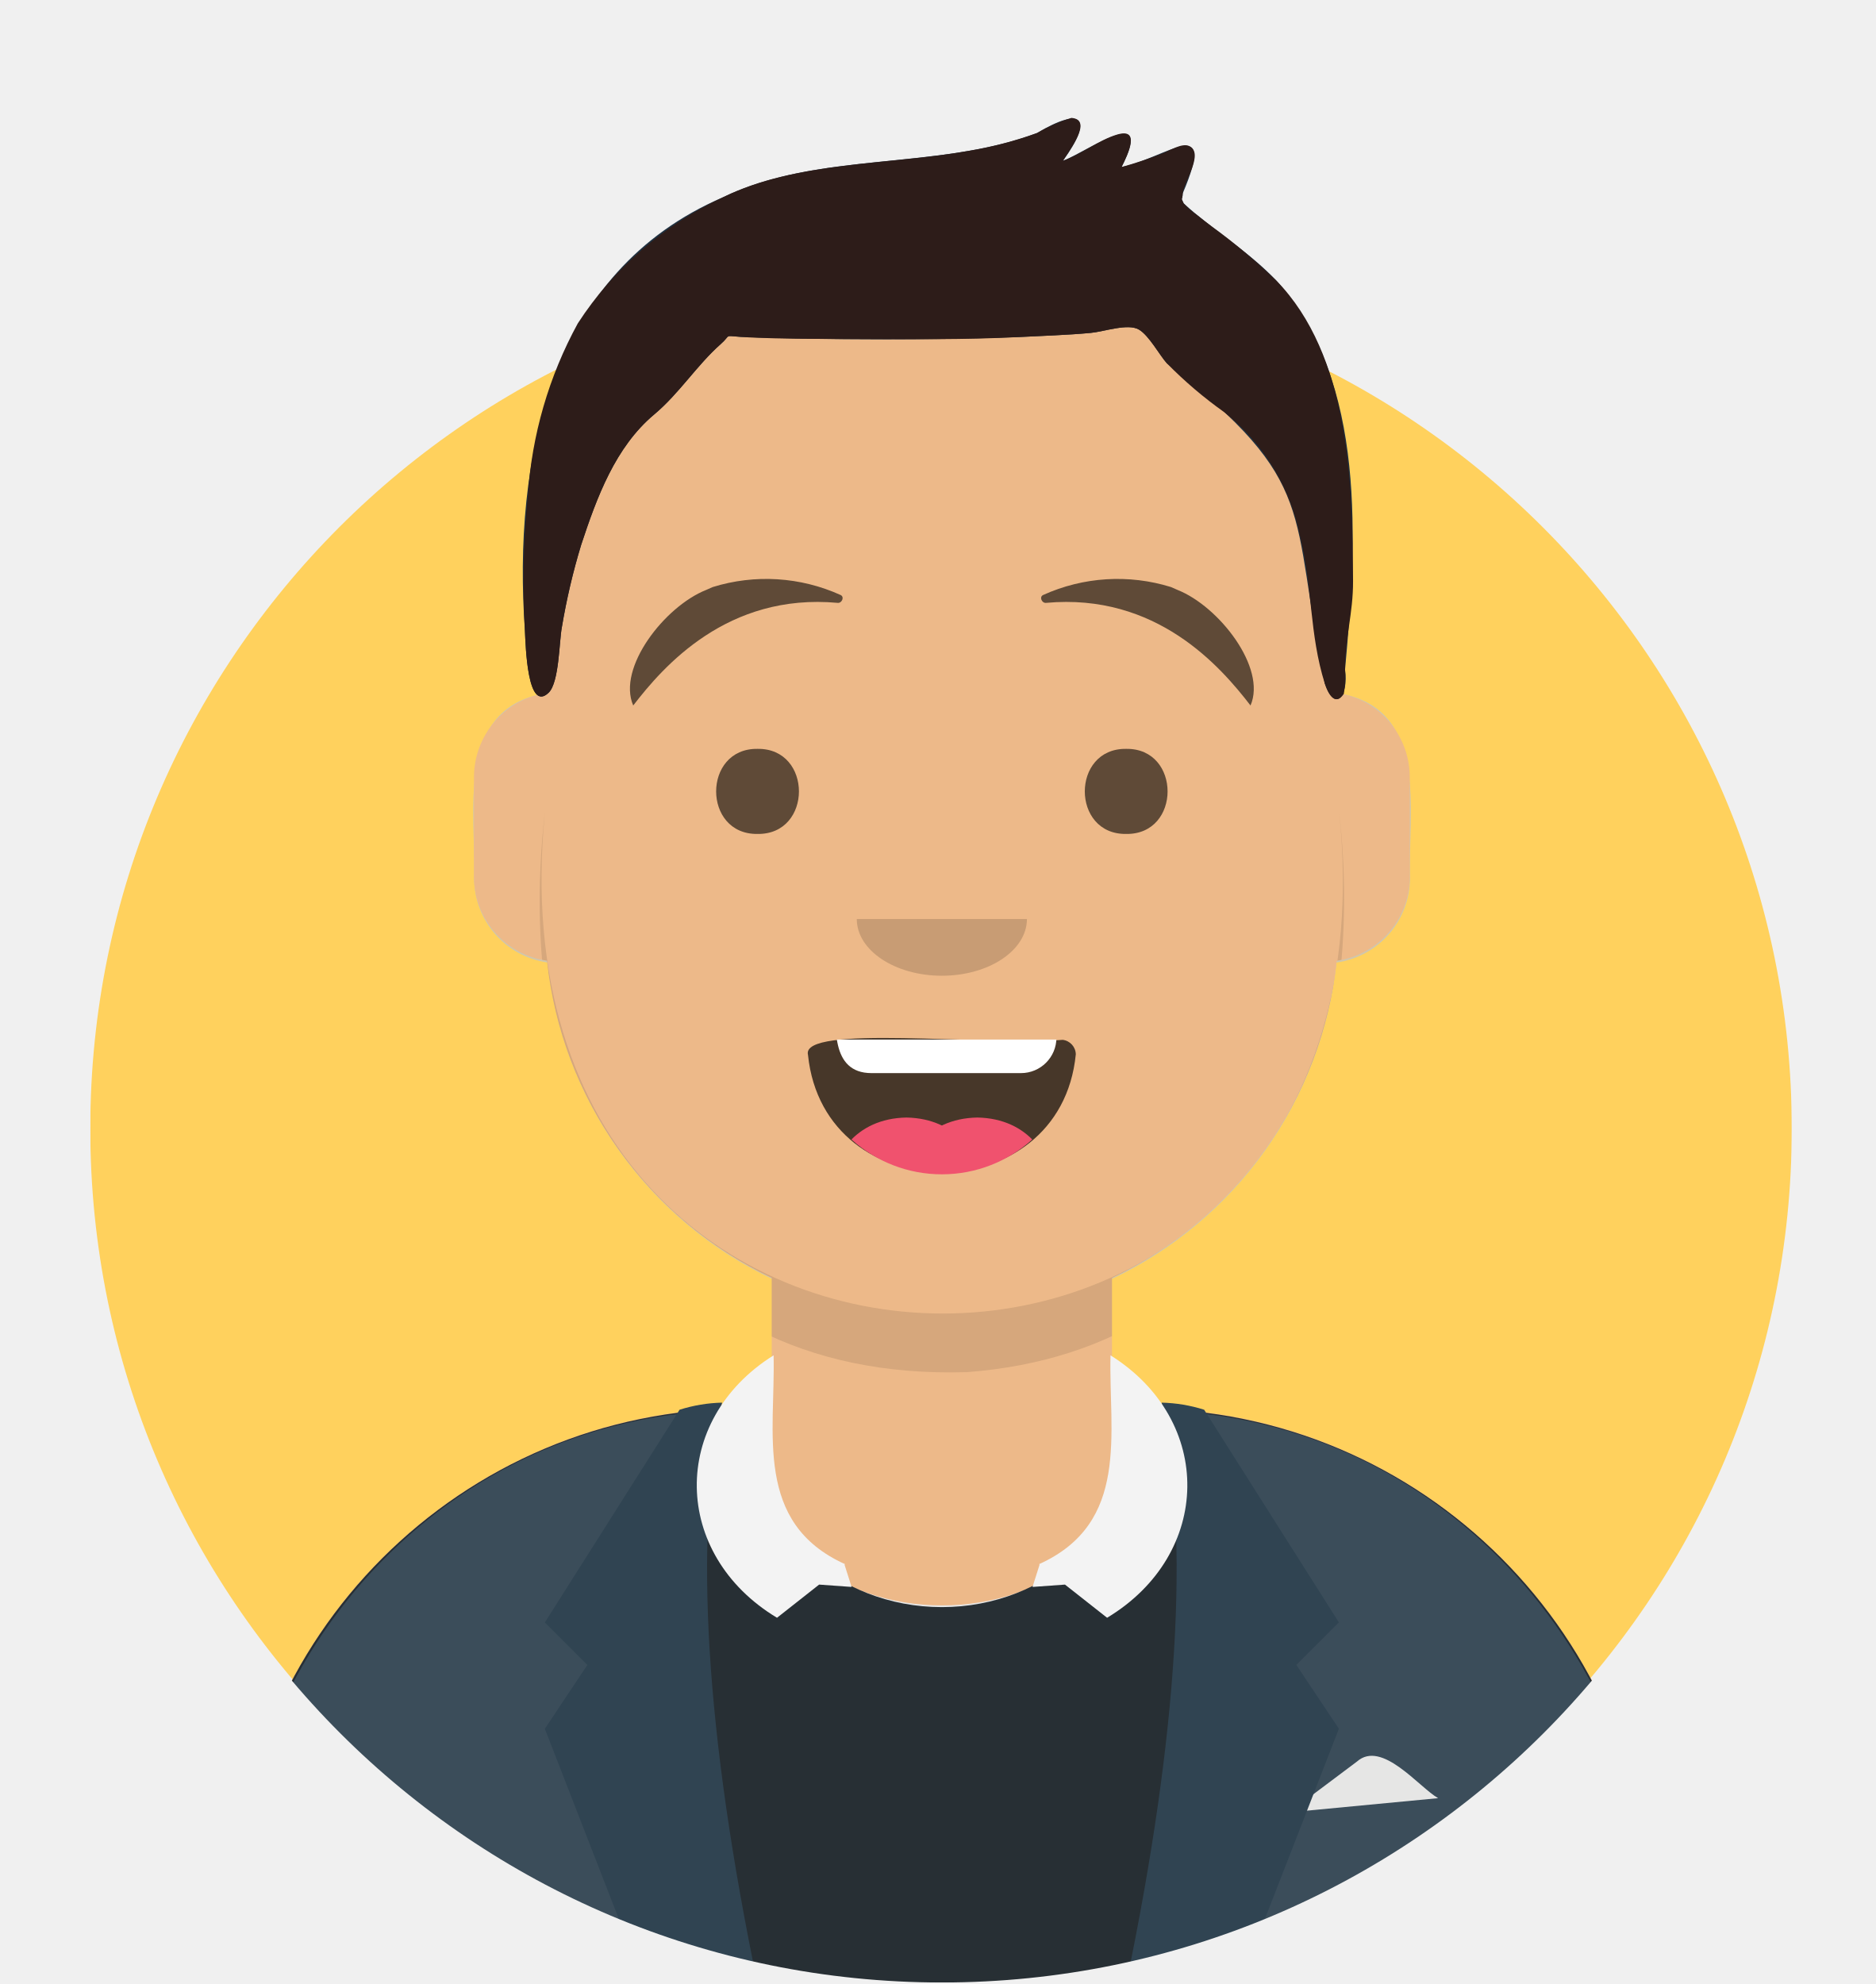
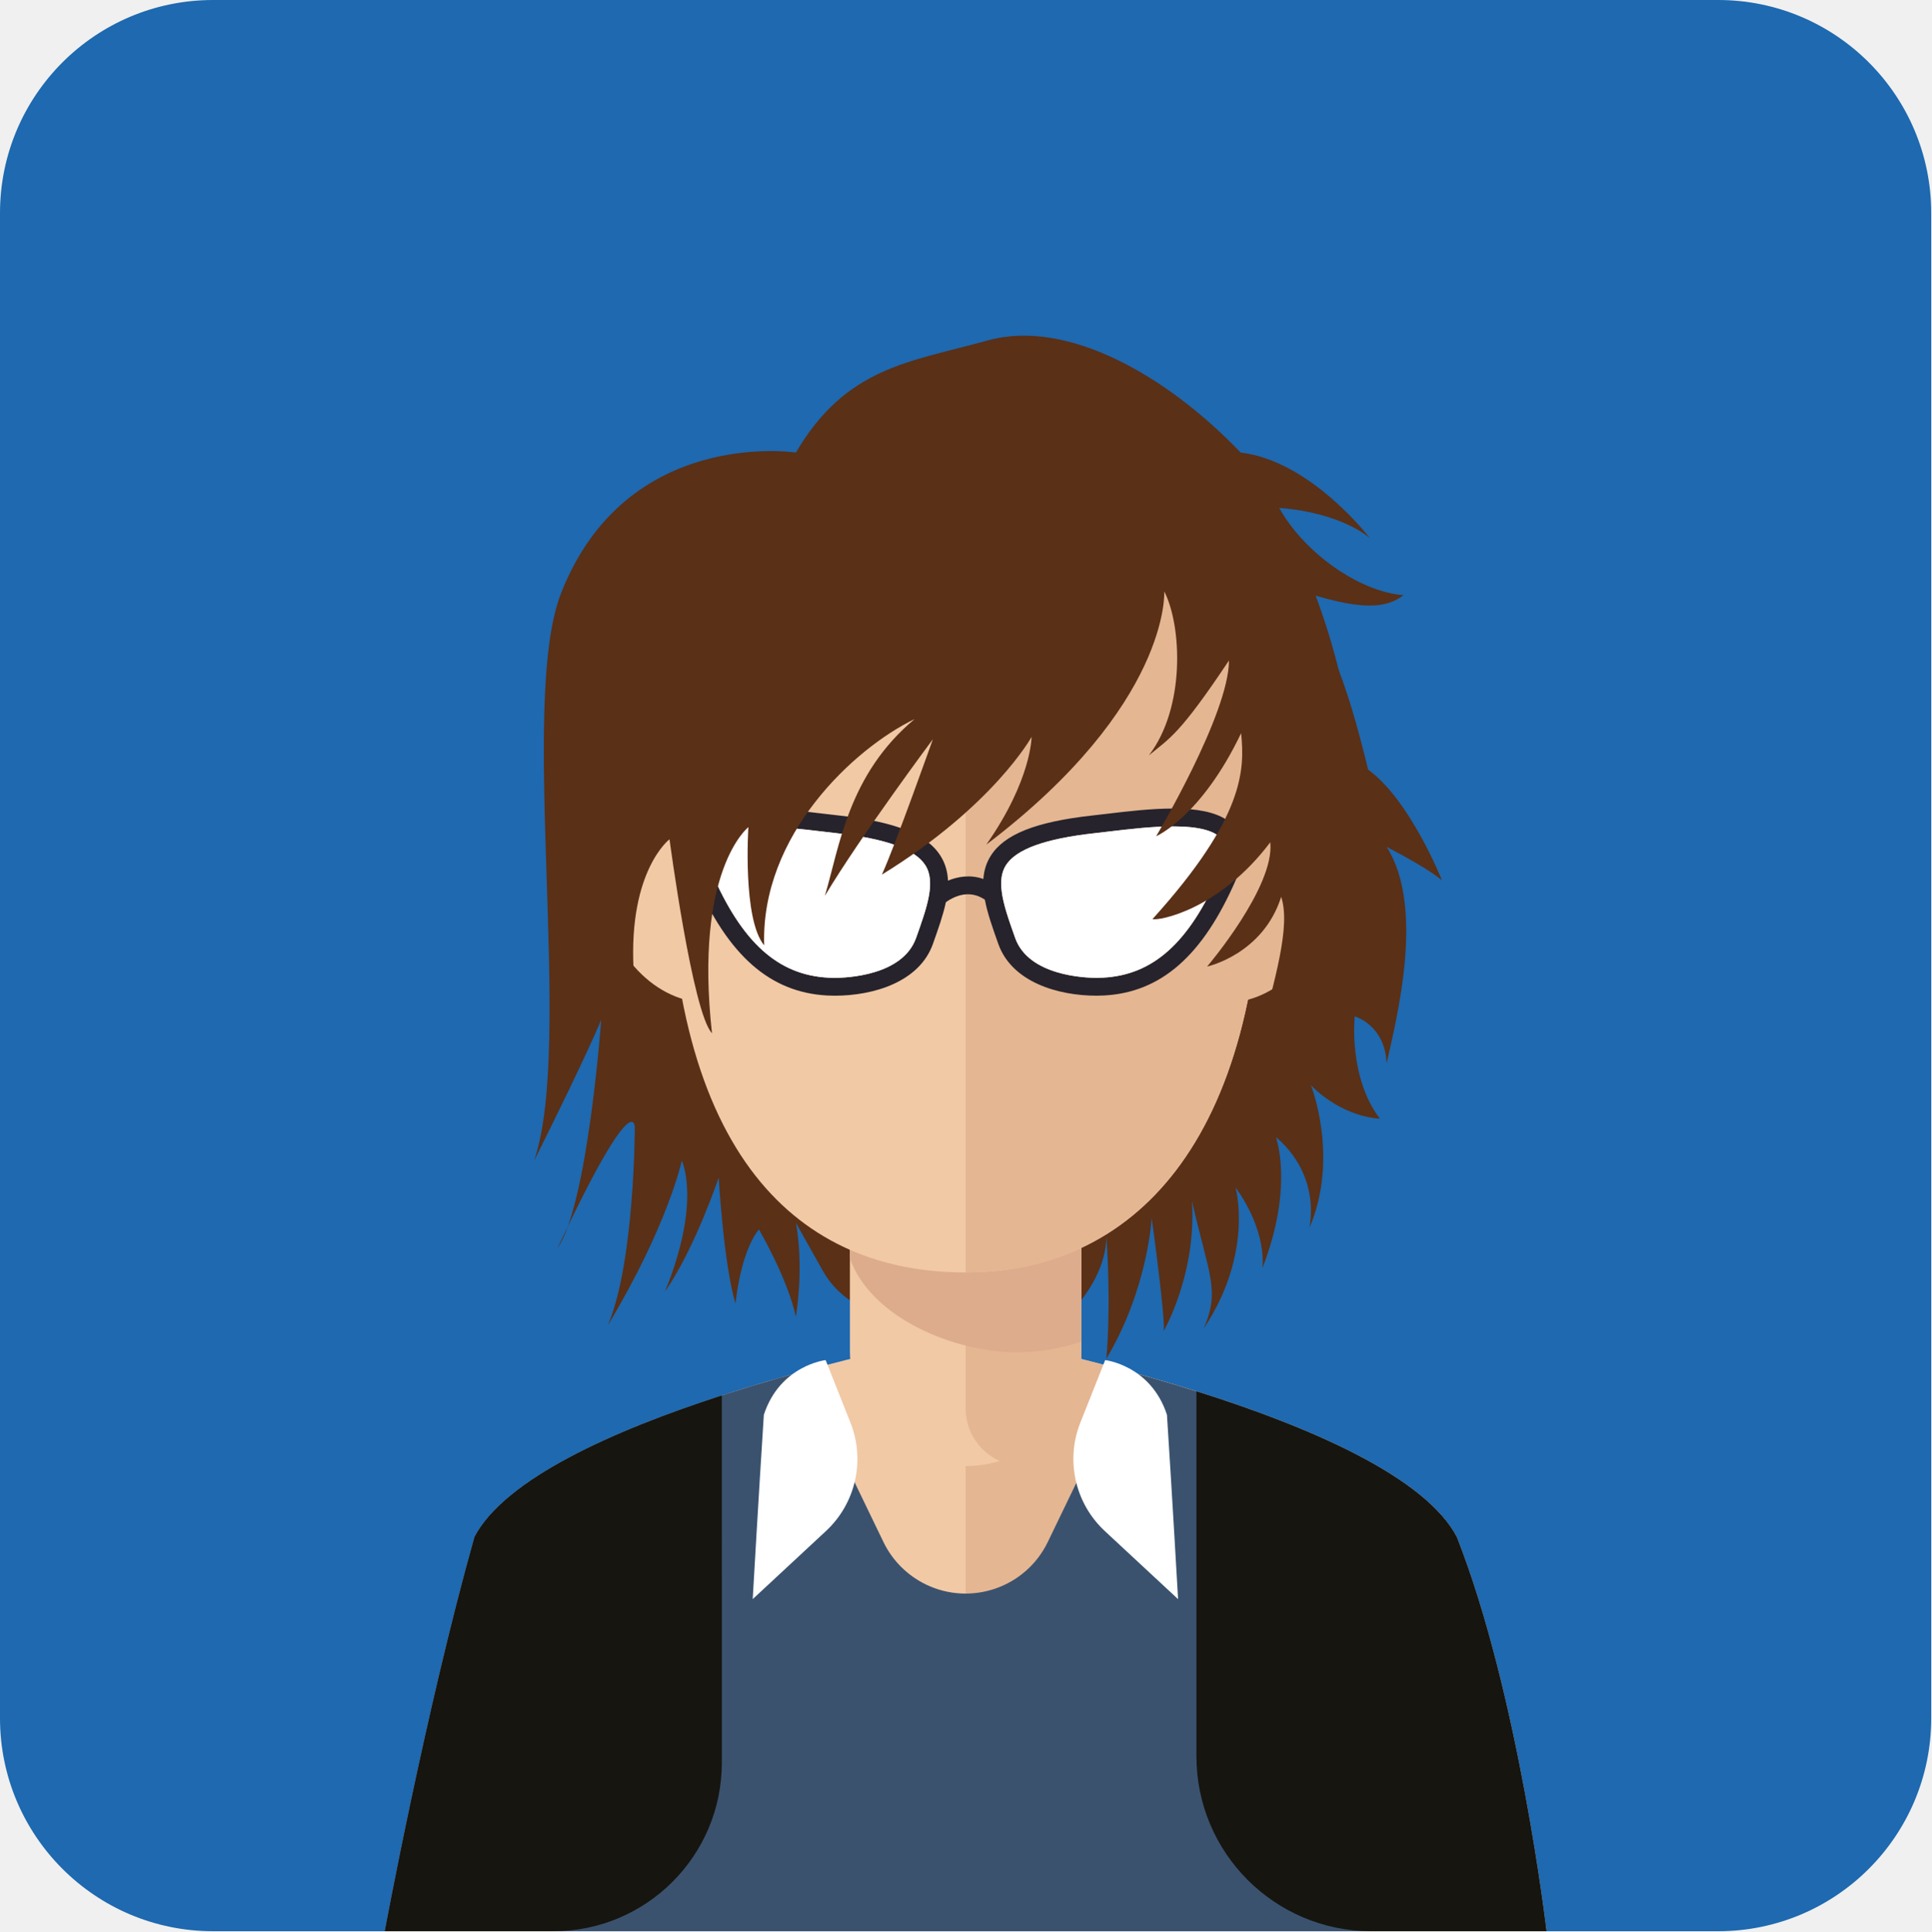
- <svg xmlns="http://www.w3.org/2000/svg" id="b49e1203-f658-4b51-9675-e58913b73f91" data-name="Layer 1" width="108" height="114.226" viewBox="0 0 108 114.226">
-   <defs>
-     <style>
-       .a9361e69-4f12-4392-af5d-84de2a51d125, .b5c760f4-1b80-42c7-8ea6-8f5ff7831761 {
-         fill: #fff;
-       }
- 
-       .a0dd5929-5156-4108-801e-4a4343ef980d, .a4afb587-7eab-47e0-9d36-30ea2fa270cf, .ad36e873-1f30-4c59-b82b-ba2993e523fe, .aff709f7-cbe0-4349-acd4-aac2901927c1, .b3543232-35be-4d94-9546-26481d11ae96, .b5c760f4-1b80-42c7-8ea6-8f5ff7831761, .b7a0dc08-b2b5-43aa-9679-caf53555da4a, .b9d1e0d3-9ead-440b-be44-c3153bcc0b75, .bd6104f8-1178-4673-8e5f-d9c9639777f9, .bdfddcd2-6a39-4f9d-9671-a644031c0f2c, .bef4ec7c-73b5-41a4-b1b8-a87d8d42d364, .f4ba5c86-17e7-44cd-b684-1c4896a6ea5c {
-         fill-rule: evenodd;
-       }
- 
-       .f8683b42-19fc-4b7c-85da-a4a0ba6be505 {
-         mask: url(#be93aa93-fc7e-4c96-a71b-86fa8e81672e);
-       }
- 
-       .a1cd79f6-6181-45d6-935c-b764b67c688f {
-         fill: #ffd15d;
-       }
- 
-       .b314e7d0-0a15-496e-963d-e1c1825e6e4d {
-         mask: url(#bfd93005-ec58-4b22-8c9b-d1a700096373);
-       }
- 
-       .b9d1e0d3-9ead-440b-be44-c3153bcc0b75 {
-         fill: #d0c6ac;
-       }
- 
-       .a87966bb-e20f-4fad-9510-76f53b192578 {
-         mask: url(#a67f9af2-05a0-4fb7-a55a-b620a0c597a5);
-       }
- 
-       .b9387723-bbe7-42f7-8d98-5ed4022eddcb {
-         fill: #edb989;
-       }
- 
-       .a19f146a-8820-4088-894e-0cfd1033d5d7 {
-         mask: url(#fe467db6-8eaa-4e5b-80c9-f8f65822aba2);
-       }
- 
-       .a4afb587-7eab-47e0-9d36-30ea2fa270cf, .b3543232-35be-4d94-9546-26481d11ae96, .b7a0dc08-b2b5-43aa-9679-caf53555da4a, .bdfddcd2-6a39-4f9d-9671-a644031c0f2c {
-         fill: #010101;
-       }
- 
-       .b3543232-35be-4d94-9546-26481d11ae96 {
-         fill-opacity: 0.1;
-       }
- 
-       .bef4ec7c-73b5-41a4-b1b8-a87d8d42d364 {
-         fill: #e6e6e5;
-       }
- 
-       .ab4e7a65-6fbc-4cf2-a02a-a9daf8df8db9 {
-         mask: url(#aa10b02c-ea8d-4009-9981-2b56f1d7fbc4);
-       }
- 
-       .bccd5318-4cec-4116-bbdb-50b03f05dd98 {
-         fill: #272f34;
-       }
- 
-       .aff709f7-cbe0-4349-acd4-aac2901927c1 {
-         fill: #3b4d5a;
-       }
- 
-       .a0dd5929-5156-4108-801e-4a4343ef980d {
-         fill: #304452;
-       }
- 
-       .f4ba5c86-17e7-44cd-b684-1c4896a6ea5c {
-         fill: #f3f3f3;
-       }
- 
-       .a4afb587-7eab-47e0-9d36-30ea2fa270cf {
-         fill-opacity: 0.7;
-       }
- 
-       .aec8ad4e-985c-4332-9417-aa9b8635f774 {
-         mask: url(#ab5a9c51-3708-42a8-9359-1bdb4830b389);
-       }
- 
-       .b630d3d8-b201-40ee-8bf7-d004604c8e65 {
-         mask: url(#b79e0fb6-8685-4b54-b8f3-cea98d37f711);
-       }
- 
-       .bd6104f8-1178-4673-8e5f-d9c9639777f9 {
-         fill: #f0526e;
-       }
- 
-       .bdfddcd2-6a39-4f9d-9671-a644031c0f2c {
-         fill-opacity: 0.16;
-       }
- 
-       .b7a0dc08-b2b5-43aa-9679-caf53555da4a {
-         fill-opacity: 0.6;
-       }
- 
-       .a4074706-cdd8-4a49-b7f2-791e7b2ea746 {
-         mask: url(#e9c2f55f-2203-407b-a4c3-f2a7482a3190);
-       }
- 
-       .ad36e873-1f30-4c59-b82b-ba2993e523fe {
-         fill: #1f3141;
-       }
- 
-       .ae398444-1bca-41b3-bd3e-51eeff367bcf {
-         mask: url(#be43fa6a-d49a-4167-9b2f-a992b175adc5);
-       }
- 
-       .a319b5d9-7580-4325-95c6-da5620755243 {
-         fill: #2d1c19;
-       }
-     </style>
-     <mask id="be93aa93-fc7e-4c96-a71b-86fa8e81672e" x="5.197" y="15.995" width="97.964" height="97.964" maskUnits="userSpaceOnUse">
-       <g transform="translate(0 6.2837)">
-         <g id="befd862d-b62e-4ea2-8dcc-6e6497eb69b7" data-name="mask-2">
-           <circle id="f2af29bd-1a33-40f1-88ca-e7bae7fe51d1" data-name="path-1" class="a9361e69-4f12-4392-af5d-84de2a51d125" cx="54.18" cy="58.694" r="48.982" />
+ <svg xmlns="http://www.w3.org/2000/svg" version="1.1" viewBox="-359.5 -355.5 145 145" width="145" height="145">
+   <defs />
+   <g id="Canvas_1" stroke="none" stroke-opacity="1" stroke-dasharray="none" fill="none" fill-opacity="1">
+     <g id="Canvas_1_Layer_1">
+       <g id="Group_5">
+         <g id="Graphic_30">
+           <path d="M -343.5 -355.5 L -230.5 -355.5 C -221.663 -355.5 -214.5 -348.337 -214.5 -339.5 L -214.5 -226.5 C -214.5 -217.663 -221.663 -210.5 -230.5 -210.5 L -343.5 -210.5 C -352.337 -210.5 -359.5 -217.663 -359.5 -226.5 L -359.5 -339.5 C -359.5 -348.337 -352.337 -355.5 -343.5 -355.5 Z" fill="#1e69b0" />
        </g>
-       </g>
-     </mask>
-     <mask id="bfd93005-ec58-4b22-8c9b-d1a700096373" x="0.348" y="-0.152" width="107.76" height="114.379" maskUnits="userSpaceOnUse">
-       <g transform="translate(0 6.2837)">
-         <g id="ecf6ab03-347c-41b4-9ac7-599d6758fd12" data-name="mask-4">
-           <path id="ab609944-8f96-4347-a82f-e99687702975" data-name="path-3" class="b5c760f4-1b80-42c7-8ea6-8f5ff7831761" d="M5.247,58.873a48.982,48.982,0,1,0,97.964,0h4.898V-6.436H.348V58.873Z" />
-         </g>
-       </g>
-     </mask>
-     <mask id="a67f9af2-05a0-4fb7-a55a-b620a0c597a5" x="0.239" y="14.542" width="107.76" height="99.684" maskUnits="userSpaceOnUse">
-       <g transform="translate(0 6.2837)">
-         <g id="f165bea4-44b0-4c67-821a-049abf0e5611" data-name="mask-6">
-           <path id="a5dbcdfa-4617-42ea-8fb0-7b7f2b3605c7" data-name="path-5" class="b5c760f4-1b80-42c7-8ea6-8f5ff7831761" d="M64.025,67.286v7.506h1.633A29.389,29.389,0,0,1,95.047,104.182v3.674H13.41v-3.674A29.389,29.389,0,0,1,42.799,74.793h1.633V67.286a22.875,22.875,0,0,1-12.937-18.258,4.899,4.899,0,0,1-4.206-4.85V38.464a4.9,4.9,0,0,1,4.082-4.83V31.117h0A22.858,22.858,0,0,1,54.229,8.258h0A22.858,22.858,0,0,1,77.087,31.117v2.517a4.9,4.9,0,0,1,4.082,4.83v5.715a4.899,4.899,0,0,1-4.206,4.85A22.875,22.875,0,0,1,64.025,67.286Z" />
-         </g>
-       </g>
-     </mask>
-     <mask id="fe467db6-8eaa-4e5b-80c9-f8f65822aba2" x="13.41" y="14.542" width="81.637" height="99.597" maskUnits="userSpaceOnUse">
-       <g transform="translate(0 6.2837)">
-         <g id="ab2a0ffb-96fa-4624-a809-4cf2020c0414" data-name="mask-6">
-           <path id="a2095cea-ec2b-432d-90bc-e66f941070c3" data-name="path-5" class="b5c760f4-1b80-42c7-8ea6-8f5ff7831761" d="M64.025,67.286v7.506h1.633A29.389,29.389,0,0,1,95.047,104.182v3.674H13.41v-3.674A29.389,29.389,0,0,1,42.799,74.793h1.633V67.286a22.875,22.875,0,0,1-12.937-18.258,4.899,4.899,0,0,1-4.206-4.85V38.464a4.9,4.9,0,0,1,4.082-4.83V31.117h0A22.858,22.858,0,0,1,54.229,8.258h0A22.858,22.858,0,0,1,77.087,31.117v2.517a4.9,4.9,0,0,1,4.082,4.83v5.715a4.899,4.899,0,0,1-4.206,4.85A22.875,22.875,0,0,1,64.025,67.286Z" />
-         </g>
-       </g>
-     </mask>
-     <mask id="aa10b02c-ea8d-4009-9981-2b56f1d7fbc4" x="0.239" y="69.206" width="107.76" height="45.02" maskUnits="userSpaceOnUse">
-       <g transform="translate(0 6.2837)">
-         <g id="bc90a109-9649-46e0-9c62-9c9626042354" data-name="react-mask-71">
-           <path id="a8694825-376f-4dfa-9569-9f88bcbf8676" data-name="react-path-70" class="b5c760f4-1b80-42c7-8ea6-8f5ff7831761" d="M43.286,74.814h-.487A29.389,29.389,0,0,0,13.41,104.203v3.653H95.047v-3.653A29.389,29.389,0,0,0,65.658,74.814H65.171a9.547,9.547,0,0,1,.079,1.225c0,5.636-4.934,10.205-11.021,10.205s-11.021-4.569-11.021-10.205A9.547,9.547,0,0,1,43.286,74.814Z" />
-         </g>
-       </g>
-     </mask>
-     <mask id="ab5a9c51-3708-42a8-9359-1bdb4830b389" x="46.518" y="55.317" width="15.424" height="12.289" maskUnits="userSpaceOnUse">
-       <g transform="translate(0 6.2837)">
-         <g id="b2b79dac-366b-4bb9-8ef1-372b70325988" data-name="react-mask-95">
-           <path id="eb99592f-3a72-42f4-a298-b9adee68d768" data-name="react-path-94" class="b5c760f4-1b80-42c7-8ea6-8f5ff7831761" d="M46.521,54.436A7.756,7.756,0,0,0,61.94,54.4a.855.855,0,0,0-.755-.833h-13.86A.87.87,0,0,0,46.521,54.436Z" />
-         </g>
-       </g>
-     </mask>
-     <mask id="b79e0fb6-8685-4b54-b8f3-cea98d37f711" x="46.518" y="59.851" width="15.424" height="13.47" maskUnits="userSpaceOnUse">
-       <g transform="translate(0 6.2837)">
-         <g id="b2a7d127-1f57-4332-ac81-93b768b716ba" data-name="react-mask-95">
-           <path id="ad96e180-ccfe-4960-bcc9-2877293f3904" data-name="react-path-94" class="b5c760f4-1b80-42c7-8ea6-8f5ff7831761" d="M46.521,54.436A7.756,7.756,0,0,0,61.94,54.4a.855.855,0,0,0-.755-.833h-13.86A.87.87,0,0,0,46.521,54.436Z" />
-         </g>
-       </g>
-     </mask>
-     <mask id="e9c2f55f-2203-407b-a4c3-f2a7482a3190" x="0.348" y="-0.152" width="107.76" height="114.291" maskUnits="userSpaceOnUse">
-       <g transform="translate(0 6.2837)">
-         <g id="a185a741-65bc-46be-8429-8f8ca467a05d" data-name="react-mask-37">
-           <rect id="fd3b357e-87fc-4628-82ea-209c5fe4d96b" data-name="react-path-39" class="a9361e69-4f12-4392-af5d-84de2a51d125" x="0.348" y="-6.436" width="107.76" height="114.291" />
-         </g>
-       </g>
-     </mask>
-     <mask id="be43fa6a-d49a-4167-9b2f-a992b175adc5" x="0" y="0" width="107.76" height="114.226" maskUnits="userSpaceOnUse">
-       <g transform="translate(0 6.2837)">
-         <g id="b931ebf0-2e1b-4482-ab9b-f1766944c044" data-name="react-mask-36">
-           <path id="aa1651ba-18a4-4136-b0b9-f1384920cabb" data-name="react-path-38" class="b5c760f4-1b80-42c7-8ea6-8f5ff7831761" d="M73.474,9.859a34.715,34.715,0,0,0-3.707-3.108c-.281-.216-.566-.427-.84-.651a4.464,4.464,0,0,1-.778-.677c-.184-.405-.077-.09-.052-.573.032-.612,1.279-2.339.349-2.735-.409-.174-1.139.289-1.532.442a24.258,24.258,0,0,1-2.339.776c.38-.758,1.106-2.275-.258-1.869-1.062.316-2.051,1.13-3.119,1.512.353-.579,1.765-2.372.489-2.472a9.669,9.669,0,0,0-1.98.872,22.767,22.767,0,0,1-3.932,1.026c-4.571.824-9.916.589-14.145,2.67a20.008,20.008,0,0,0-8.363,7.263,23.855,23.855,0,0,0-2.874,9.9,49.697,49.697,0,0,0-.171,7.804c.043.845.138,4.739,1.365,3.56.612-.588.607-2.961.761-3.764a37.685,37.685,0,0,1,1.113-4.75c.9-2.726,1.963-5.63,4.206-7.508,1.44-1.205,2.451-2.833,3.828-4.049.619-.546.147-.489,1.142-.417.668.048,1.34.066,2.01.084,1.55.04,3.101.03,4.651.035,3.121.011,6.228.055,9.346-.108,1.386-.073,2.775-.112,4.157-.24.772-.072,2.142-.566,2.778-.188.582.346,1.186,1.476,1.603,1.938A24.557,24.557,0,0,0,70.5,17.457a12.149,12.149,0,0,1,4.351,7.138c.728,2.91.524,5.61,1.425,8.475.159.504.578,1.372,1.095.594a5.688,5.688,0,0,0,.071-1.396c0-1.845.467-3.229.461-5.086C77.88,21.536,77.698,14.174,73.474,9.859Z" />
-         </g>
-       </g>
-     </mask>
-   </defs>
-   <g>
-     <g class="f8683b42-19fc-4b7c-85da-a4a0ba6be505">
-       <g id="a593ba8a-a083-4806-a08b-4fc593510095" data-name="ColorPaletteBlue01">
-         <rect id="fd29dca0-43c1-45d8-9892-480254753955" data-name="🖍Color" class="a1cd79f6-6181-45d6-935c-b764b67c688f" x="5.197" y="15.995" width="97.964" height="97.964" />
-       </g>
-     </g>
-     <g class="b314e7d0-0a15-496e-963d-e1c1825e6e4d">
-       <g id="baf13637-3a03-46c4-84ee-5207035a2e5c" data-name="avatarmaker">
-         <g id="b171d226-feaf-4bb4-9ea7-41e02f93a4a9" data-name="Body">
-           <path id="a837ab88-6a3b-4eb6-97a9-d7916549e4f8" data-name="path-5" class="b9d1e0d3-9ead-440b-be44-c3153bcc0b75" d="M63.938,67.39v7.506h1.734c17.797-.107,31.017,15.624,29.397,33.047H13.41C11.659,89.826,26.14,73.826,44.541,74.896V67.39A22.881,22.881,0,0,1,31.53,49.132a4.908,4.908,0,0,1-4.231-4.85c.113-3.781-1.124-9.772,4.071-10.642V31.122h0A22.869,22.869,0,0,1,54.24,8.253h0c13.682-.075,24.017,11.931,22.869,25.387,5.197.872,3.957,6.862,4.071,10.642a4.908,4.908,0,0,1-4.23,4.85A22.882,22.882,0,0,1,63.938,67.39Z" transform="translate(0 6.2837)" />
-           <g class="a87966bb-e20f-4fad-9510-76f53b192578">
-             <g id="b6e19fb8-39fd-42b3-a00c-bde074c3ffd0" data-name="Skin/👶🏽-03-Brown">
-               <g id="b03e9695-42c0-427d-b47b-27dfb08cb581" data-name="Color">
-                 <rect class="b9387723-bbe7-42f7-8d98-5ed4022eddcb" x="0.239" y="14.607" width="107.76" height="99.619" />
+         <g id="Group_6">
+           <g id="Graphic_29">
+             <path d="M -299.743 -321.523 C -299.743 -321.523 -312.484 -323.475 -317.383 -310.94 C -320.604 -302.694 -316.375 -277.171 -319.399 -268.352 C -315.367 -276.415 -314.359 -278.935 -314.359 -278.935 C -314.359 -278.935 -315.366 -265.077 -317.635 -261.8 C -311.839 -274.149 -311.839 -270.873 -311.839 -270.873 C -311.839 -270.873 -311.838 -260.79 -313.855 -256.004 C -309.319 -263.565 -308.311 -268.353 -308.311 -268.353 C -308.311 -268.353 -306.8 -265.329 -309.572 -258.525 C -307.303 -261.8 -305.539 -267.093 -305.539 -267.093 C -305.539 -267.093 -305.162 -260.539 -304.28 -257.641 C -303.775 -261.927 -302.515 -263.186 -302.515 -263.186 C -302.515 -263.186 -300.373 -259.534 -299.744 -256.635 C -299.113 -260.793 -299.744 -263.69 -299.744 -263.69 L -297.716 -260.077 C -296.478 -257.872 -294.077 -256.581 -291.555 -256.767 L -283.891 -257.33 C -282.342 -257.444 -281.002 -258.453 -280.465 -259.911 L -279.583 -262.305 C -279.583 -262.305 -278.07 -259.532 -279.583 -256.508 C -277.566 -258.398 -276.433 -260.667 -276.433 -262.683 C -276.055 -257.138 -276.433 -253.484 -276.433 -253.484 C -273.284 -258.776 -273.031 -264.067 -273.031 -264.067 C -273.031 -264.067 -271.898 -255.879 -272.15 -255.502 C -272.402 -255.124 -269.629 -259.534 -270.007 -265.329 C -268.747 -259.785 -267.866 -258.649 -269.125 -255.752 C -265.346 -261.423 -266.731 -266.336 -266.731 -266.336 C -266.731 -266.336 -264.461 -263.439 -264.714 -260.289 C -262.321 -266.463 -263.706 -270.116 -263.706 -270.116 C -263.706 -270.116 -260.431 -267.721 -261.186 -263.312 C -258.918 -268.605 -261.073 -274.023 -261.073 -274.023 C -261.073 -274.023 -259.045 -271.754 -255.894 -271.502 C -258.288 -274.651 -257.784 -279.188 -257.784 -279.188 C -257.784 -279.188 -255.516 -278.558 -255.39 -275.66 C -254.633 -279.063 -252.492 -287.379 -255.39 -291.915 C -251.988 -290.151 -251.232 -289.394 -251.232 -289.394 C -251.232 -289.394 -253.626 -295.442 -256.776 -297.71 C -258.288 -303.884 -260.177 -310.184 -263.958 -311.822 C -259.17 -310.183 -256.02 -309.301 -254.13 -310.813 C -257.406 -311.065 -261.564 -313.962 -263.454 -317.366 C -258.666 -316.987 -256.65 -315.097 -256.65 -315.097 C -256.65 -315.097 -261.059 -320.893 -266.351 -321.523 C -271.895 -327.319 -279.393 -331.583 -285.315 -329.945 C -291.238 -328.309 -295.963 -327.949 -299.743 -321.523 Z" fill="#5a3017" />
+           </g>
+           <g id="Group_12">
+             <g id="Group_13">
+               <g id="Group_19">
+                 <g id="Graphic_28">
+                   <path d="M -250.126 -240.105 C -255.089 -249.501 -287 -255.397 -287 -255.397 C -287 -255.397 -318.911 -249.501 -323.874 -240.105 C -327.543 -227.067 -330.611 -210.5 -330.611 -210.5 L -243.389 -210.5 C -243.389 -210.5 -245.461 -228.264 -250.126 -240.105 Z" fill="#f1c9a5" />
+                 </g>
+                 <g id="Graphic_27">
+                   <path d="M -287 -255.397 C -287 -255.397 -255.089 -249.501 -250.126 -240.105 C -245.461 -228.263 -243.389 -210.5 -243.389 -210.5 L -271 -210.5 C -279.837 -210.5 -287 -217.663 -287 -226.5 Z" fill="#e4b692" />
+                 </g>
+                 <g id="Graphic_26">
+                   <path d="M -287 -274.499 L -287 -274.499 C -282.202 -274.499 -278.312 -270.609 -278.312 -265.812 L -278.312 -254.109 C -278.312 -249.312 -282.202 -245.422 -287 -245.422 L -287 -245.422 C -291.797 -245.422 -295.687 -249.312 -295.687 -254.109 L -295.687 -265.812 C -295.687 -270.609 -291.797 -274.499 -287 -274.499 Z" fill="#f1c9a5" />
+                 </g>
+                 <g id="Graphic_25">
+                   <path d="M -282.656 -274.499 L -282.656 -274.499 C -280.257 -274.499 -278.312 -272.554 -278.312 -270.155 L -278.312 -249.766 C -278.312 -247.367 -280.257 -245.422 -282.656 -245.422 L -282.656 -245.422 C -285.055 -245.422 -287 -247.367 -287 -249.766 L -287 -270.155 C -287 -272.554 -285.055 -274.499 -282.656 -274.499 Z" fill="#e4b692" />
+                 </g>
+                 <g id="Graphic_24">
+                   <path d="M -295.687 -261.025 C -294.124 -256.54 -287.818 -253.968 -283.187 -253.968 C -281.511 -253.968 -279.882 -254.248 -278.312 -254.763 L -278.312 -265.812 C -278.312 -270.609 -282.202 -274.499 -287 -274.499 L -288.95 -274.499 C -292.671 -274.499 -295.687 -271.483 -295.687 -267.762 Z" fill="#ddac8c" />
+                 </g>
+                 <g id="Graphic_23">
+                   <path d="M -264.662 -292.847 C -264.662 -311.009 -274.664 -321.336 -287 -321.336 C -299.336 -321.336 -309.338 -311.009 -309.338 -292.847 C -309.338 -268.418 -299.336 -259.961 -287 -259.961 C -274.664 -259.961 -264.662 -269.437 -264.662 -292.847 Z" fill="#f1c9a5" />
+                 </g>
+                 <g id="Graphic_22">
+                   <path d="M -268.062 -280.253 C -272.111 -280.677 -274.845 -285.039 -274.16 -289.992 C -273.482 -294.949 -269.647 -298.63 -265.596 -298.208 C -261.549 -297.786 -258.82 -293.426 -259.503 -288.469 C -260.183 -283.512 -264.013 -279.834 -268.062 -280.253 Z" fill="#e4b692" />
+                 </g>
+                 <g id="Graphic_21">
+                   <path d="M -314.339 -288.469 C -315.023 -293.426 -312.293 -297.786 -308.248 -298.208 C -304.194 -298.63 -300.359 -294.949 -299.681 -289.992 C -298.997 -285.039 -301.733 -280.677 -305.781 -280.253 C -309.829 -279.834 -313.66 -283.512 -314.339 -288.469 Z" fill="#f1c9a5" />
+                 </g>
+                 <g id="Graphic_20">
+                   <path d="M -264.662 -292.847 C -264.662 -311.009 -274.664 -321.336 -287 -321.336 L -287 -259.961 C -274.664 -259.961 -264.662 -269.437 -264.662 -292.847 Z" fill="#e4b692" />
+                 </g>
              </g>
-             </g>
-           </g>
-           <g class="a19f146a-8820-4088-894e-0cfd1033d5d7">
-             <path id="a41cc476-38a9-4399-800c-41501da71e0f" data-name="Neck-Shadow" class="b3543232-35be-4d94-9546-26481d11ae96" d="M77.109,40.497c1.695,15.311-4.241,30.93-21.452,32.219C36.682,73.283,29.456,57.141,31.37,40.497,27.591,79.008,81.061,78.904,77.109,40.497Z" transform="translate(0 6.2837)" />
-           </g>
-         </g>
-         <g id="aab3ec6b-7a7f-418c-9bca-d100734f1354" data-name="Clothing/Blazer-+-Sweater">
-           <g id="ea5ae8c1-c133-4532-bae2-b82df29b264b" data-name="Clothes">
-             <path id="fe241cae-dcde-43ac-b010-2d85c8e7294c" data-name="react-path-70" class="bef4ec7c-73b5-41a4-b1b8-a87d8d42d364" d="M43.294,74.896h-.487C25.02,74.788,11.796,90.518,13.41,107.942H95.069c1.615-17.425-11.611-33.155-29.397-33.047h-.487C66.567,89.9,41.908,89.893,43.294,74.896Z" transform="translate(0 6.2837)" />
-           </g>
-           <g class="ab4e7a65-6fbc-4cf2-a02a-a9daf8df8db9">
-             <g id="b1393596-d830-4a0e-971a-abe20c678bd5" data-name="Color/Palette/Black">
-               <rect id="add78c43-0032-4f74-8315-83540f4774bb" data-name="🖍Color" class="bccd5318-4cec-4116-bbdb-50b03f05dd98" x="0.239" y="69.206" width="107.76" height="45.02" />
-             </g>
-           </g>
-           <g id="f234d049-035b-4698-9f72-4fa0c843dfb8" data-name="Blazer">
-             <path id="acbef8c8-478c-433f-b5a6-736e4ec0c688" data-name="Saco" class="aff709f7-cbe0-4349-acd4-aac2901927c1" d="M41.487,74.93C24.33,75.564,11.848,90.981,13.41,107.942H41.722C38.919,98.525,38.832,84.484,41.487,74.93Zm25.678,33.013H95.069c1.547-16.815-10.708-32.134-27.663-32.992C70.055,84.502,69.966,98.532,67.165,107.942Z" transform="translate(0 6.2837)" />
-             <path id="ffe5378c-0b4e-4c54-ad9e-c5f932df6487" data-name="Pocket-hanky" class="bef4ec7c-73b5-41a4-b1b8-a87d8d42d364" d="M74.23,98.059l3.9-2.925h0c1.434-1.269,3.574,1.486,4.671,2.109Z" transform="translate(0 6.2837)" />
-             <path id="a0519d26-fa2e-48a3-874a-89c329bb2ae2" data-name="Wing" class="a0dd5929-5156-4108-801e-4a4343ef980d" d="M41.575,74.471q-2.449,11.837,2.041,33.471H37.085L31.37,93.248l2.449-3.674L31.37,87.125,39.126,74.88A8.752,8.752,0,0,1,41.575,74.471Z" transform="translate(0 6.2837)" />
-             <path id="f30fad78-cc9e-47f3-9f00-1391874802dc" data-name="Wing" class="a0dd5929-5156-4108-801e-4a4343ef980d" d="M66.882,74.471q2.449,11.837-2.041,33.471h6.531l5.715-14.695-2.449-3.674,2.449-2.449L69.331,74.88A8.753,8.753,0,0,0,66.882,74.471Z" transform="translate(0 6.2837)" />
-           </g>
-           <path id="ae68e2a8-e799-4269-9ca6-60d91909373d" data-name="Collar" class="f4ba5c86-17e7-44cd-b684-1c4896a6ea5c" d="M63.938,71.747c5.996,3.758,5.864,11.461-.196,15.11l-2.425-1.91-1.869.135.408-1.286-.032-.025C65.086,81.394,63.83,76.203,63.938,71.747Zm-19.397,0c-5.996,3.758-5.864,11.461.196,15.11l2.425-1.91,1.869.135-.408-1.286.032-.025C43.393,81.394,44.649,76.203,44.541,71.747Z" transform="translate(0 6.2837)" />
-         </g>
-         <g id="e2e3d521-2b1b-40b1-9177-1bb30a0723ba" data-name="Face">
-           <g id="afe1bdb9-73e6-47ae-a9ac-92e272e8397a" data-name="Mouth/Smile">
-             <g id="fdd28833-72d1-41ab-92ea-cd72f78a488a" data-name="Mouth">
-               <path id="e46f8df2-3265-456a-9487-ff7f4f04220e" data-name="react-path-94" class="a4afb587-7eab-47e0-9d36-30ea2fa270cf" d="M46.521,54.452c.927,9.036,14.534,9.004,15.419-.036a.855.855,0,0,0-.755-.832C56.737,53.945,46.073,52.67,46.521,54.452Z" transform="translate(0 6.2837)" />
-             </g>
-             <g class="aec8ad4e-985c-4332-9417-aa9b8635f774">
-               <path id="a9973872-1c9c-4308-a468-67e54ac68441" data-name="Teeth" class="b5c760f4-1b80-42c7-8ea6-8f5ff7831761" d="M50.174,49.033h8.61c2.389.001,2.067,2.792,2.041,4.425a2.041,2.041,0,0,1-2.041,2.041h-8.61c-2.39-.001-2.067-2.792-2.041-4.425A2.041,2.041,0,0,1,50.174,49.033Z" transform="translate(0 6.2837)" />
-             </g>
-             <g class="b630d3d8-b201-40ee-8bf7-d004604c8e65">
-               <g id="ac536c96-4edb-4d5d-b4fa-c1880b1b53f9" data-name="Tongue">
-                 <g>
-                   <path class="bd6104f8-1178-4673-8e5f-d9c9639777f9" d="M52.188,58.057c5.902.101,5.901,8.88,0,8.98C46.285,66.936,46.286,58.157,52.188,58.057Z" transform="translate(0 6.2837)" />
-                   <path class="bd6104f8-1178-4673-8e5f-d9c9639777f9" d="M56.27,58.057c5.902.101,5.901,8.88,0,8.98C50.367,66.936,50.368,58.157,56.27,58.057Z" transform="translate(0 6.2837)" />
+               <g id="Graphic_18">
+                 <path d="M -250.126 -240.105 C -253.025 -245.592 -265.105 -249.882 -274.66 -252.503 L -280.83 -239.724 C -282.475 -236.316 -286.571 -234.888 -289.979 -236.533 C -291.372 -237.206 -292.497 -238.331 -293.17 -239.724 L -299.34 -252.504 C -308.896 -249.883 -320.975 -245.593 -323.874 -240.106 C -327.543 -227.067 -330.611 -210.5 -330.611 -210.5 L -243.389 -210.5 C -243.389 -210.5 -245.461 -228.264 -250.126 -240.105 Z" fill="#3a526e" />
+               </g>
+               <g id="Group_16">
+                 <g id="Graphic_17">
+                   <path d="M -271.883 -249.274 C -273.101 -253.002 -276.522 -253.38 -276.522 -253.38 L -278.387 -248.684 C -279.511 -245.852 -278.781 -242.621 -276.55 -240.547 L -271.048 -235.433 C -271.047 -235.435 -271.503 -243.418 -271.883 -249.274 Z" fill="white" />
+                 </g>
+               </g>
+               <g id="Group_14">
+                 <g id="Graphic_15">
+                   <path d="M -297.509 -253.381 C -297.509 -253.381 -300.931 -253.002 -302.149 -249.275 C -302.529 -243.419 -302.985 -235.435 -302.985 -235.435 L -297.483 -240.549 C -295.251 -242.623 -294.522 -245.854 -295.646 -248.685 Z" fill="white" />
                </g>
              </g>
            </g>
          </g>
-           <g id="bbf5413a-93bd-4731-b6be-b8a563acd23a" data-name="Nose/Default">
-             <path id="ababb249-8dbf-46d2-9a4d-e63fffc18a17" data-name="Nose" class="bdfddcd2-6a39-4f9d-9671-a644031c0f2c" d="M49.33,46.628c0,1.804,2.193,3.265,4.898,3.265s4.898-1.462,4.898-3.265" transform="translate(0 6.2837)" />
+           <g id="Graphic_11">
+             <path d="M -305.304 -250.725 C -313.375 -248.11 -321.557 -244.491 -323.874 -240.106 C -327.543 -227.067 -330.611 -210.5 -330.611 -210.5 L -317.957 -210.5 C -310.969 -210.5 -305.303 -216.165 -305.303 -223.154 C -305.303 -223.154 -305.303 -223.154 -305.303 -223.154 Z" fill="#161510" />
          </g>
-           <g id="a83e816d-071a-4d18-a345-71082b667be1" data-name="Eyes/Default-😀">
-             <path id="e58c41d9-58d5-4a6f-813b-0a606ce0510a" data-name="Eye" class="b7a0dc08-b2b5-43aa-9679-caf53555da4a" d="M43.616,36.831c3.178-.046,3.178,4.945,0,4.898C40.438,41.776,40.438,36.785,43.616,36.831Z" transform="translate(0 6.2837)" />
-             <path id="aecb712a-80b9-43a2-9e3b-59a39d6f1d01" data-name="Eye" class="b7a0dc08-b2b5-43aa-9679-caf53555da4a" d="M64.841,36.831c3.178-.046,3.178,4.945,0,4.898C61.664,41.776,61.664,36.785,64.841,36.831Z" transform="translate(0 6.2837)" />
+           <g id="Graphic_10">
+             <path d="M -269.67 -251.035 L -269.67 -223.641 C -269.67 -216.383 -263.787 -210.5 -256.529 -210.5 L -243.389 -210.5 C -243.389 -210.5 -245.461 -228.264 -250.126 -240.105 C -252.537 -244.668 -261.294 -248.399 -269.67 -251.035 Z" fill="#161510" />
          </g>
-           <g id="a87562b8-5782-4037-bb7b-0a96847daaba" data-name="Eyebrow/Natural/Raised-Excited-Natural">
-             <path id="f01680ca-e6b8-48a0-b1fa-d11da6ec4861" data-name="Eye-Browse-Reddit" class="b7a0dc08-b2b5-43aa-9679-caf53555da4a" d="M40.663,27.679l.372-.164a10.383,10.383,0,0,1,7.366.459c.232.111.073.471-.164.452C41.872,27.839,38.18,32.097,36.458,34.334,35.516,32.163,38.274,28.625,40.663,27.679Z" transform="translate(0 6.2837)" />
-             <path id="f48ef1a2-31a8-4cca-a97d-f5413a8bfe81" data-name="Eye-Browse-Reddit" class="b7a0dc08-b2b5-43aa-9679-caf53555da4a" d="M67.794,27.679l-.372-.164a10.384,10.384,0,0,0-7.366.459c-.231.111-.073.471.164.452,6.365-.587,10.057,3.672,11.779,5.908C72.941,32.163,70.183,28.625,67.794,27.679Z" transform="translate(0 6.2837)" />
+           <g id="Graphic_9">
+             <path d="M -266.605 -293.154 C -266.817 -293.477 -267.097 -293.749 -267.449 -293.972 C -268.312 -294.527 -269.612 -294.793 -271.432 -294.793 C -273.067 -294.793 -274.838 -294.583 -276.401 -294.397 C -276.764 -294.355 -277.115 -294.313 -277.445 -294.276 C -281.731 -293.802 -284.098 -292.863 -285.119 -291.234 C -285.459 -290.692 -285.623 -290.115 -285.667 -289.504 C -286.626 -289.843 -287.568 -289.695 -288.323 -289.38 C -288.352 -290.036 -288.517 -290.655 -288.88 -291.234 C -289.901 -292.863 -292.268 -293.802 -296.554 -294.276 C -296.884 -294.313 -297.235 -294.355 -297.598 -294.397 C -299.161 -294.584 -300.933 -294.793 -302.566 -294.793 C -302.931 -294.793 -303.274 -294.78 -303.598 -294.758 C -305.545 -294.631 -306.764 -294.112 -307.394 -293.154 C -307.743 -292.622 -307.872 -291.978 -307.795 -291.232 C -307.738 -290.692 -307.576 -290.1 -307.295 -289.452 C -304.818 -283.741 -301.665 -280.977 -297.375 -280.756 C -297.203 -280.747 -297.019 -280.741 -296.826 -280.741 C -293.93 -280.741 -290.473 -281.762 -289.456 -284.626 L -289.428 -284.707 C -289.043 -285.788 -288.684 -286.806 -288.483 -287.757 C -288.342 -287.863 -288.102 -288.019 -287.795 -288.148 C -287.29 -288.361 -286.61 -288.485 -285.902 -288.148 C -285.786 -288.094 -285.671 -288.03 -285.554 -287.949 C -285.365 -286.942 -284.982 -285.861 -284.573 -284.708 L -284.544 -284.627 C -283.526 -281.764 -280.069 -280.742 -277.174 -280.742 C -276.982 -280.742 -276.797 -280.748 -276.625 -280.757 C -272.335 -280.979 -269.183 -283.742 -266.704 -289.453 C -266.428 -290.089 -266.267 -290.675 -266.208 -291.209 C -266.124 -291.964 -266.253 -292.616 -266.605 -293.154 Z M -283.28 -285.075 L -283.308 -285.156 C -283.761 -286.431 -284.177 -287.605 -284.296 -288.613 L -284.278 -288.633 C -284.285 -288.639 -284.293 -288.644 -284.3 -288.653 C -284.38 -289.37 -284.307 -290.004 -283.983 -290.524 C -283.22 -291.739 -281.034 -292.532 -277.296 -292.945 C -276.963 -292.982 -276.608 -293.024 -276.241 -293.068 C -274.716 -293.249 -272.985 -293.454 -271.43 -293.454 C -269.42 -293.454 -268.173 -293.105 -267.723 -292.42 C -267.384 -291.904 -267.454 -291.084 -267.93 -289.985 C -270.214 -284.724 -272.915 -282.291 -276.69 -282.094 C -276.84 -282.086 -277.003 -282.081 -277.17 -282.081 C -278.017 -282.081 -282.269 -282.227 -283.28 -285.075 Z M -290.719 -285.075 C -291.732 -282.226 -295.984 -282.081 -296.826 -282.081 C -296.995 -282.081 -297.155 -282.086 -297.306 -282.094 C -301.081 -282.29 -303.782 -284.724 -306.066 -289.985 C -306.543 -291.084 -306.612 -291.904 -306.273 -292.42 C -305.823 -293.106 -304.576 -293.454 -302.565 -293.454 C -301.011 -293.454 -299.282 -293.249 -297.756 -293.068 C -297.389 -293.024 -297.034 -292.982 -296.701 -292.945 C -292.965 -292.532 -290.777 -291.739 -290.015 -290.524 C -289.229 -289.268 -289.906 -287.363 -290.689 -285.157 Z" fill="#26232c" />
          </g>
-         </g>
-         <g id="b95d2ba7-9c59-482e-b526-449f6e9d7c41" data-name="Top">
-           <g class="a4074706-cdd8-4a49-b7f2-791e7b2ea746">
-             <g id="aa60dcff-de48-487b-9b94-5f10d858140b" data-name="Top/Short-Hair/Short-Flat">
-               <g>
-                 <g id="acfcb518-8e1f-4590-9d83-f7f7cdb63a02" data-name="Short-Hair">
-                   <path id="b9356a84-22ce-4ab9-ad14-60d1df300091" data-name="react-path-38" class="ad36e873-1f30-4c59-b82b-ba2993e523fe" d="M73.474,9.859c-1.608-1.694-3.611-2.86-5.325-4.436-.184-.405-.077-.09-.052-.573C70.1.147,67.12,2.823,64.575,3.333c1.913-3.743-1.911-.924-3.376-.357,1.784-2.468,1.092-3.15-1.491-1.6C53.996,3.538,47.167,2.405,41.631,5.072,31.644,9.351,29.518,20.203,30.223,30.04c.042.845.137,4.739,1.365,3.56.612-.588.607-2.961.761-3.764a37.685,37.685,0,0,1,1.113-4.75c.9-2.726,1.963-5.63,4.206-7.508,1.44-1.205,2.451-2.833,3.828-4.049.619-.546.147-.489,1.142-.417q7.998.286,16.007.011c1.386-.073,2.775-.112,4.157-.24.772-.072,2.142-.566,2.778-.188.582.346,1.186,1.476,1.603,1.938,8.845,6.958,7.032,8.359,9.093,18.438.594,1.73,1.387.69,1.166-.802C78.107,24.998,78.747,15.701,73.474,9.859Z" transform="translate(0 6.2837)" />
-                 </g>
-                 <g class="ae398444-1bca-41b3-bd3e-51eeff367bcf">
-                   <g id="aecc3961-c3ca-4cde-851f-d2d125729e80" data-name="Skin/👶🏽-03-Brown">
-                     <g id="f82c8f47-81ec-4569-9b11-571226513995" data-name="Color">
-                       <rect class="a319b5d9-7580-4325-95c6-da5620755243" width="107.76" height="114.226" />
-                     </g>
-                   </g>
-                 </g>
-               </g>
-             </g>
+           <g id="Graphic_8">
+             <path d="M -283.28 -285.075 L -283.308 -285.156 C -283.761 -286.431 -284.177 -287.605 -284.296 -288.613 L -284.278 -288.633 C -284.285 -288.639 -284.293 -288.644 -284.3 -288.653 C -284.38 -289.37 -284.307 -290.004 -283.983 -290.524 C -283.22 -291.739 -281.034 -292.532 -277.296 -292.945 C -276.963 -292.982 -276.608 -293.024 -276.241 -293.068 C -274.716 -293.249 -272.985 -293.454 -271.43 -293.454 C -269.42 -293.454 -268.173 -293.105 -267.723 -292.42 C -267.384 -291.904 -267.454 -291.084 -267.93 -289.985 C -270.214 -284.724 -272.915 -282.291 -276.69 -282.094 C -276.84 -282.086 -277.003 -282.081 -277.17 -282.081 C -278.017 -282.081 -282.269 -282.227 -283.28 -285.075 Z M -290.719 -285.075 C -291.732 -282.226 -295.984 -282.081 -296.826 -282.081 C -296.995 -282.081 -297.155 -282.086 -297.306 -282.094 C -301.081 -282.29 -303.782 -284.724 -306.066 -289.985 C -306.543 -291.084 -306.612 -291.904 -306.273 -292.42 C -305.823 -293.106 -304.576 -293.454 -302.565 -293.454 C -301.011 -293.454 -299.282 -293.249 -297.756 -293.068 C -297.389 -293.024 -297.034 -292.982 -296.701 -292.945 C -292.965 -292.532 -290.777 -291.739 -290.015 -290.524 C -289.229 -289.268 -289.906 -287.363 -290.689 -285.157 Z" fill="white" />
+           </g>
+           <g id="Graphic_7">
+             <path d="M -272.085 -311.097 C -272.085 -311.097 -271.599 -302.602 -285.448 -292.082 C -282.046 -296.937 -282.046 -300.175 -282.046 -300.175 C -282.046 -300.175 -284.902 -294.991 -293.285 -289.832 C -292.282 -292.031 -289.457 -299.998 -289.457 -299.998 C -289.457 -299.998 -294.835 -292.791 -297.567 -288.24 C -296.473 -291.881 -295.836 -297.341 -290.824 -301.513 C -295.38 -299.314 -302.397 -292.79 -302.123 -284.522 C -303.765 -286.495 -303.309 -293.397 -303.309 -293.397 C -303.309 -293.397 -307.408 -290.211 -306.042 -277.923 C -307.499 -279.44 -309.231 -292.487 -309.231 -292.487 C -309.231 -292.487 -312.298 -290.16 -311.933 -282.778 C -315.966 -287.363 -326.559 -314.659 -290.187 -324.245 C -290.187 -324.245 -268.261 -329.057 -261.577 -312.968 C -253.891 -294.474 -259.398 -282.53 -265.038 -277.166 C -263.763 -282.02 -262.578 -285.964 -263.308 -288.164 C -264.673 -283.84 -268.866 -282.93 -268.866 -282.93 C -268.866 -282.93 -263.763 -288.923 -264.127 -292.26 C -267.956 -287.177 -272.511 -286.344 -272.966 -286.495 C -266.042 -294.155 -266.042 -297.722 -266.315 -300.453 C -269.322 -294.155 -272.694 -292.714 -272.694 -292.714 C -272.694 -292.714 -267.226 -301.894 -267.226 -305.913 C -270.962 -300.301 -271.691 -300.072 -273.241 -298.783 C -270.504 -302.349 -270.749 -308.466 -272.085 -311.097 Z" fill="#5a3017" />
          </g>
        </g>
      </g>
    </g>
  </g>
</svg>
